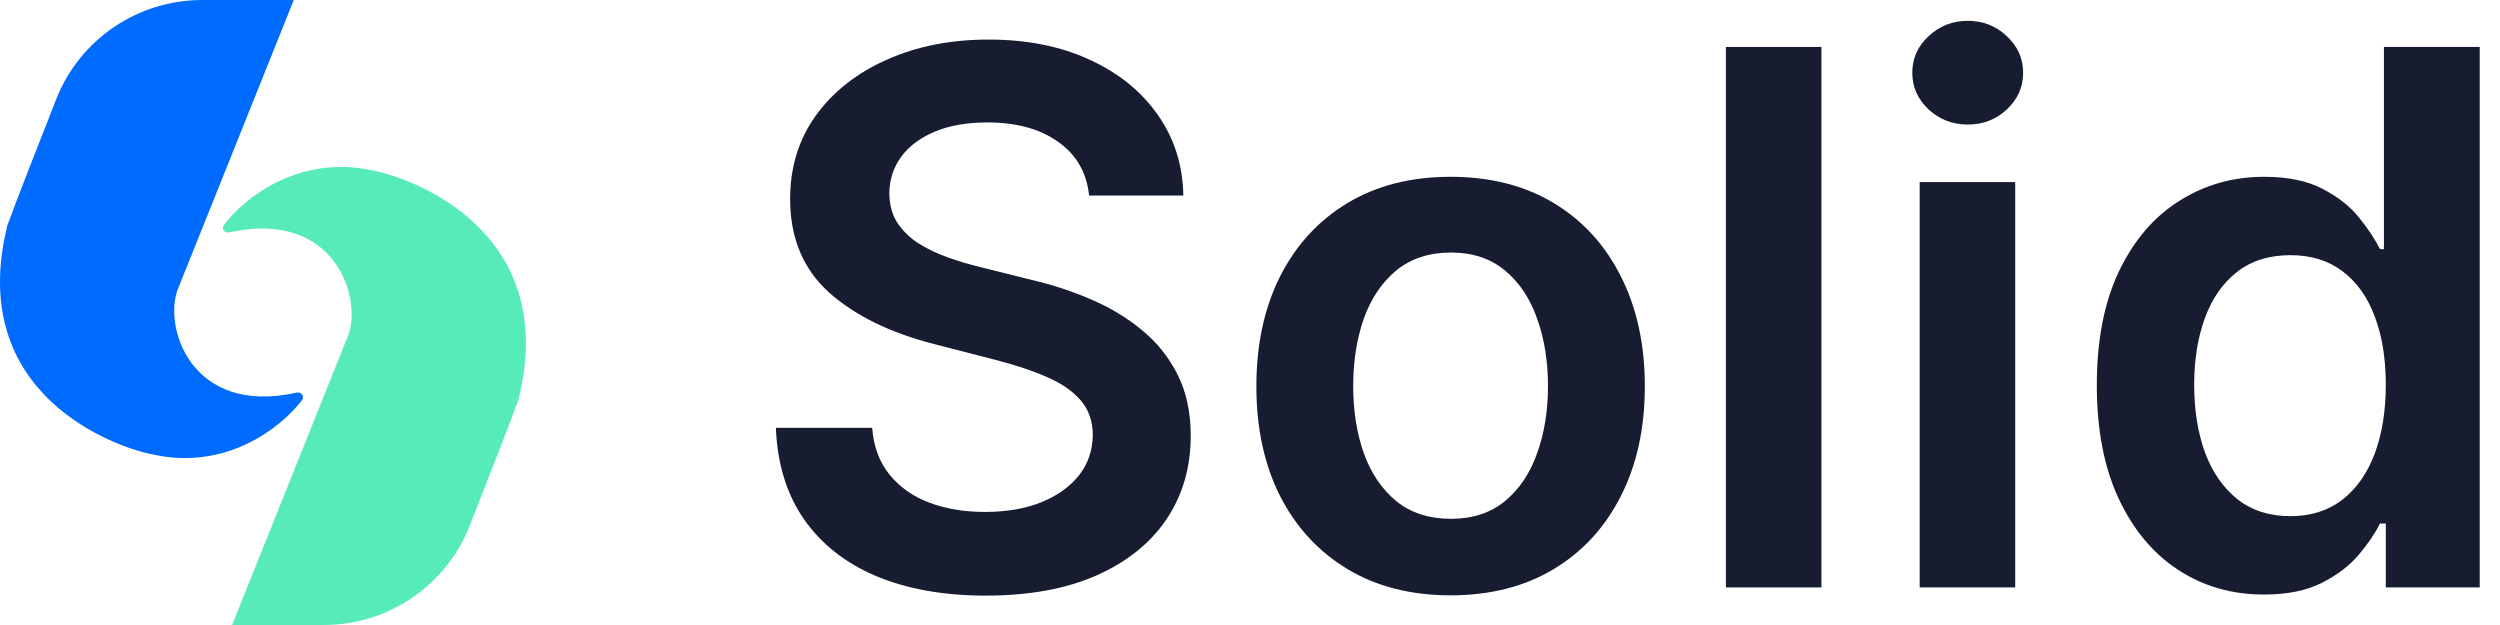
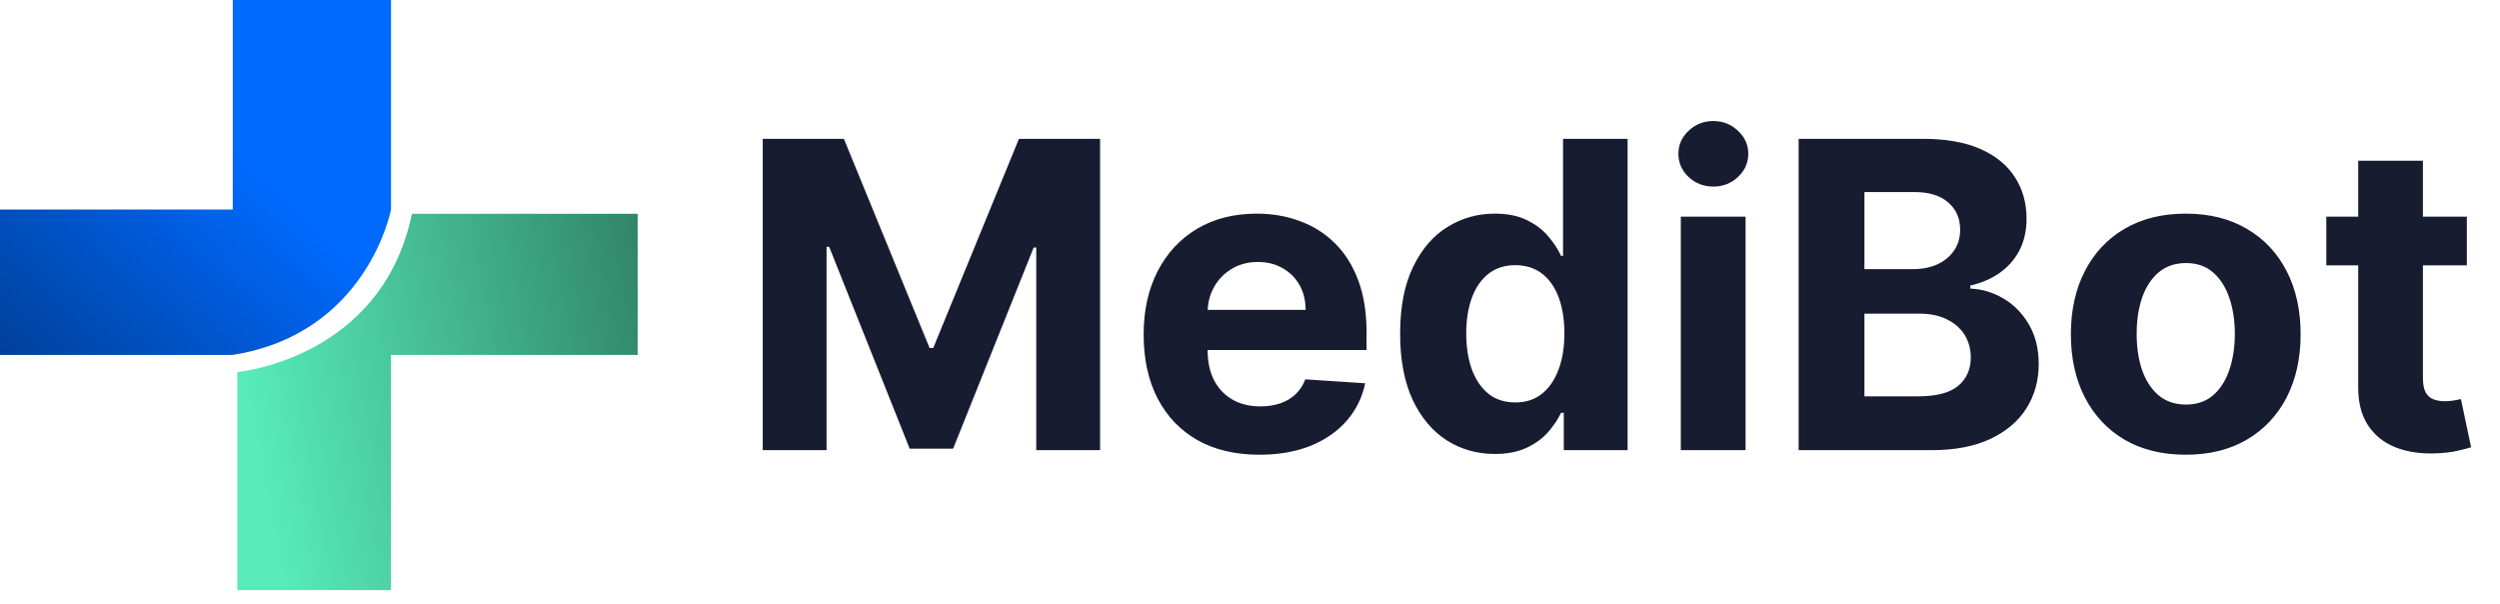
- <svg xmlns="http://www.w3.org/2000/svg" width="120" height="30" viewBox="0 0 120 30" fill="none">
-   <path d="M52.278 9.386C52.16 8.279 51.661 7.418 50.783 6.802C49.913 6.185 48.782 5.877 47.388 5.877C46.409 5.877 45.569 6.025 44.868 6.32C44.167 6.616 43.63 7.017 43.259 7.524C42.887 8.03 42.697 8.609 42.689 9.259C42.689 9.799 42.811 10.268 43.056 10.665C43.31 11.062 43.652 11.4 44.082 11.678C44.513 11.949 44.99 12.177 45.514 12.362C46.037 12.548 46.565 12.704 47.097 12.831L49.529 13.439C50.509 13.667 51.45 13.975 52.354 14.364C53.266 14.752 54.081 15.242 54.799 15.833C55.525 16.424 56.099 17.138 56.521 17.974C56.944 18.81 57.155 19.79 57.155 20.913C57.155 22.433 56.766 23.771 55.989 24.928C55.212 26.077 54.089 26.976 52.62 27.626C51.159 28.268 49.39 28.589 47.312 28.589C45.294 28.589 43.542 28.276 42.056 27.652C40.578 27.027 39.421 26.115 38.585 24.916C37.757 23.716 37.31 22.255 37.242 20.533H41.865C41.933 21.436 42.212 22.188 42.702 22.787C43.191 23.387 43.829 23.835 44.614 24.13C45.408 24.426 46.295 24.573 47.274 24.573C48.296 24.573 49.191 24.422 49.96 24.117C50.737 23.805 51.345 23.374 51.784 22.826C52.223 22.268 52.447 21.618 52.455 20.875C52.447 20.199 52.248 19.642 51.86 19.203C51.471 18.755 50.927 18.384 50.226 18.088C49.533 17.784 48.723 17.514 47.794 17.277L44.842 16.517C42.706 15.968 41.017 15.136 39.775 14.022C38.542 12.899 37.926 11.408 37.926 9.55C37.926 8.022 38.34 6.683 39.167 5.535C40.003 4.386 41.139 3.495 42.575 2.862C44.011 2.22 45.636 1.899 47.452 1.899C49.293 1.899 50.906 2.22 52.291 2.862C53.684 3.495 54.778 4.378 55.571 5.509C56.365 6.633 56.775 7.925 56.8 9.386H52.278Z" fill="#181C31" />
-   <path d="M69.629 28.576C67.729 28.576 66.082 28.158 64.689 27.322C63.295 26.486 62.214 25.317 61.446 23.814C60.686 22.31 60.306 20.554 60.306 18.544C60.306 16.534 60.686 14.773 61.446 13.262C62.214 11.75 63.295 10.576 64.689 9.74C66.082 8.904 67.729 8.486 69.629 8.486C71.529 8.486 73.175 8.904 74.569 9.74C75.962 10.576 77.039 11.75 77.799 13.262C78.567 14.773 78.952 16.534 78.952 18.544C78.952 20.554 78.567 22.31 77.799 23.814C77.039 25.317 75.962 26.486 74.569 27.322C73.175 28.158 71.529 28.576 69.629 28.576ZM69.654 24.903C70.684 24.903 71.546 24.62 72.238 24.054C72.931 23.48 73.446 22.711 73.784 21.749C74.13 20.786 74.303 19.714 74.303 18.531C74.303 17.341 74.13 16.264 73.784 15.301C73.446 14.33 72.931 13.557 72.238 12.983C71.546 12.409 70.684 12.122 69.654 12.122C68.598 12.122 67.72 12.409 67.019 12.983C66.327 13.557 65.807 14.33 65.461 15.301C65.123 16.264 64.954 17.341 64.954 18.531C64.954 19.714 65.123 20.786 65.461 21.749C65.807 22.711 66.327 23.48 67.019 24.054C67.72 24.62 68.598 24.903 69.654 24.903Z" fill="#181C31" />
-   <path d="M87.429 2.254V28.196H82.844V2.254H87.429Z" fill="#181C31" />
-   <path d="M92.144 28.196V8.74H96.73V28.196H92.144ZM94.45 5.978C93.724 5.978 93.099 5.737 92.575 5.256C92.052 4.766 91.79 4.179 91.79 3.495C91.79 2.803 92.052 2.216 92.575 1.735C93.099 1.245 93.724 1 94.45 1C95.185 1 95.809 1.245 96.325 1.735C96.848 2.216 97.11 2.803 97.11 3.495C97.11 4.179 96.848 4.766 96.325 5.256C95.809 5.737 95.185 5.978 94.45 5.978Z" fill="#181C31" />
-   <path d="M108.666 28.538C107.137 28.538 105.769 28.146 104.561 27.36C103.354 26.575 102.4 25.435 101.699 23.94C100.998 22.445 100.647 20.63 100.647 18.493C100.647 16.331 101.002 14.507 101.711 13.021C102.429 11.526 103.396 10.399 104.612 9.639C105.828 8.871 107.184 8.486 108.678 8.486C109.818 8.486 110.756 8.681 111.49 9.069C112.225 9.449 112.808 9.909 113.238 10.45C113.669 10.982 114.003 11.484 114.239 11.957H114.429V2.254H119.027V28.196H114.518V25.131H114.239C114.003 25.604 113.661 26.106 113.213 26.638C112.765 27.162 112.174 27.609 111.44 27.981C110.705 28.352 109.78 28.538 108.666 28.538ZM109.945 24.776C110.916 24.776 111.744 24.514 112.428 23.991C113.112 23.459 113.631 22.72 113.986 21.774C114.34 20.828 114.518 19.726 114.518 18.468C114.518 17.21 114.34 16.116 113.986 15.187C113.64 14.258 113.124 13.536 112.44 13.021C111.765 12.506 110.933 12.248 109.945 12.248C108.923 12.248 108.07 12.514 107.386 13.046C106.702 13.579 106.187 14.313 105.841 15.251C105.495 16.188 105.321 17.26 105.321 18.468C105.321 19.684 105.495 20.769 105.841 21.723C106.195 22.669 106.715 23.417 107.399 23.965C108.091 24.506 108.94 24.776 109.945 24.776Z" fill="#181C31" />
-   <path d="M14.102 0H9.707C6.616 0 3.835 1.881 2.701 4.755C1.758 7.145 0.8 9.599 0.355 10.815C-1.673 18.959 5.567 21.499 7.391 21.825C10.832 22.572 13.475 20.565 14.498 19.201C14.634 19.019 14.459 18.797 14.236 18.846C9.092 19.986 7.801 15.571 8.564 13.812L14.102 0Z" fill="#006BFF" />
-   <path d="M11.14 30L15.536 30C18.626 30 21.407 28.119 22.541 25.245C23.484 22.855 24.442 20.401 24.887 19.185C26.915 11.041 19.675 8.501 17.851 8.175C14.41 7.428 11.767 9.435 10.745 10.799C10.608 10.981 10.783 11.203 11.006 11.154C16.15 10.014 17.441 14.429 16.678 16.188L11.14 30Z" fill="#57EBB9" />
+ <svg xmlns="http://www.w3.org/2000/svg" width="145" height="35" viewBox="0 0 145 35" fill="none">
+   <path d="M22.688 0H13.505V12.153H0V20.585H13.505C21.337 19.345 22.688 12.153 22.688 12.153V0Z" fill="url(#paint0_linear_1103_6816)" />
+   <path d="M13.772 34.227H22.685V20.586H37V12.401H23.902C22.145 20.834 13.772 21.578 13.772 21.578V34.227Z" fill="url(#paint1_linear_1103_6816)" />
+   <path d="M44.257 8.053H48.965L53.938 20.185H54.149L59.122 8.053H63.83V26.109H60.127V14.357H59.977L55.304 26.021H52.782L48.11 14.313H47.96V26.109H44.257V8.053ZM73.076 26.374C71.683 26.374 70.484 26.092 69.479 25.527C68.48 24.957 67.71 24.152 67.169 23.112C66.628 22.066 66.358 20.828 66.358 19.4C66.358 18.007 66.628 16.784 67.169 15.732C67.71 14.68 68.471 13.86 69.453 13.272C70.44 12.685 71.598 12.391 72.926 12.391C73.82 12.391 74.651 12.535 75.421 12.823C76.197 13.105 76.873 13.531 77.449 14.101C78.031 14.671 78.484 15.388 78.807 16.252C79.13 17.111 79.292 18.116 79.292 19.268V20.299H67.857V17.972H75.756C75.756 17.431 75.639 16.952 75.404 16.535C75.169 16.117 74.842 15.791 74.425 15.556C74.014 15.315 73.535 15.194 72.988 15.194C72.418 15.194 71.912 15.327 71.472 15.591C71.037 15.85 70.696 16.2 70.449 16.64C70.202 17.075 70.076 17.56 70.07 18.095V20.308C70.07 20.978 70.193 21.557 70.44 22.045C70.693 22.533 71.048 22.909 71.507 23.173C71.965 23.438 72.509 23.57 73.138 23.57C73.555 23.57 73.937 23.511 74.284 23.394C74.631 23.276 74.928 23.1 75.174 22.865C75.421 22.63 75.609 22.342 75.739 22.001L79.213 22.23C79.036 23.065 78.675 23.794 78.128 24.417C77.587 25.034 76.888 25.516 76.03 25.863C75.177 26.203 74.193 26.374 73.076 26.374ZM86.733 26.33C85.704 26.33 84.773 26.065 83.938 25.536C83.109 25.001 82.451 24.217 81.963 23.182C81.481 22.142 81.24 20.866 81.24 19.356C81.24 17.804 81.49 16.514 81.99 15.485C82.489 14.451 83.154 13.678 83.982 13.167C84.817 12.649 85.731 12.391 86.724 12.391C87.483 12.391 88.114 12.52 88.62 12.779C89.131 13.031 89.543 13.349 89.854 13.731C90.172 14.107 90.413 14.477 90.577 14.842H90.692V8.053H94.439V26.109H90.736V23.941H90.577C90.401 24.317 90.151 24.69 89.828 25.06C89.51 25.425 89.096 25.727 88.585 25.968C88.079 26.209 87.462 26.33 86.733 26.33ZM87.923 23.341C88.529 23.341 89.04 23.176 89.457 22.847C89.881 22.512 90.204 22.045 90.427 21.445C90.656 20.846 90.771 20.143 90.771 19.338C90.771 18.533 90.659 17.834 90.436 17.24C90.213 16.646 89.889 16.188 89.466 15.864C89.043 15.541 88.529 15.38 87.923 15.38C87.306 15.38 86.786 15.547 86.363 15.882C85.94 16.217 85.619 16.681 85.402 17.275C85.184 17.869 85.076 18.556 85.076 19.338C85.076 20.126 85.184 20.822 85.402 21.428C85.625 22.027 85.945 22.497 86.363 22.838C86.786 23.173 87.306 23.341 87.923 23.341ZM97.527 26.109V12.567H101.283V26.109H97.527ZM99.414 10.821C98.855 10.821 98.376 10.636 97.977 10.266C97.583 9.89 97.386 9.44 97.386 8.917C97.386 8.4 97.583 7.956 97.977 7.586C98.376 7.209 98.855 7.021 99.414 7.021C99.972 7.021 100.448 7.209 100.842 7.586C101.242 7.956 101.441 8.4 101.441 8.917C101.441 9.44 101.242 9.89 100.842 10.266C100.448 10.636 99.972 10.821 99.414 10.821ZM104.362 26.109V8.053H111.592C112.92 8.053 114.028 8.25 114.915 8.644C115.803 9.037 116.47 9.584 116.917 10.284C117.363 10.977 117.587 11.777 117.587 12.682C117.587 13.387 117.446 14.007 117.164 14.542C116.882 15.071 116.494 15.506 116 15.847C115.512 16.182 114.954 16.42 114.325 16.561V16.737C115.012 16.767 115.656 16.961 116.256 17.319C116.861 17.678 117.352 18.18 117.728 18.827C118.104 19.468 118.292 20.232 118.292 21.119C118.292 22.077 118.054 22.933 117.578 23.685C117.108 24.431 116.411 25.022 115.488 25.457C114.566 25.892 113.428 26.109 112.076 26.109H104.362ZM108.18 22.988H111.292C112.356 22.988 113.132 22.785 113.619 22.38C114.107 21.968 114.351 21.422 114.351 20.74C114.351 20.24 114.231 19.8 113.99 19.418C113.749 19.035 113.405 18.736 112.958 18.518C112.517 18.301 111.991 18.192 111.38 18.192H108.18V22.988ZM108.18 15.609H111.01C111.533 15.609 111.997 15.518 112.403 15.335C112.814 15.147 113.137 14.883 113.373 14.542C113.613 14.201 113.734 13.793 113.734 13.316C113.734 12.664 113.502 12.138 113.037 11.738C112.579 11.339 111.927 11.139 111.08 11.139H108.18V15.609ZM126.824 26.374C125.455 26.374 124.271 26.083 123.271 25.501C122.278 24.913 121.511 24.096 120.97 23.05C120.429 21.998 120.159 20.778 120.159 19.391C120.159 17.992 120.429 16.77 120.97 15.723C121.511 14.671 122.278 13.854 123.271 13.272C124.271 12.685 125.455 12.391 126.824 12.391C128.194 12.391 129.375 12.685 130.369 13.272C131.368 13.854 132.138 14.671 132.679 15.723C133.219 16.77 133.49 17.992 133.49 19.391C133.49 20.778 133.219 21.998 132.679 23.05C132.138 24.096 131.368 24.913 130.369 25.501C129.375 26.083 128.194 26.374 126.824 26.374ZM126.842 23.464C127.465 23.464 127.985 23.288 128.403 22.935C128.82 22.577 129.134 22.089 129.346 21.472C129.563 20.855 129.672 20.152 129.672 19.365C129.672 18.577 129.563 17.875 129.346 17.258C129.134 16.64 128.82 16.152 128.403 15.794C127.985 15.435 127.465 15.256 126.842 15.256C126.213 15.256 125.684 15.435 125.255 15.794C124.832 16.152 124.512 16.64 124.294 17.258C124.082 17.875 123.977 18.577 123.977 19.365C123.977 20.152 124.082 20.855 124.294 21.472C124.512 22.089 124.832 22.577 125.255 22.935C125.684 23.288 126.213 23.464 126.842 23.464ZM143.135 12.567V15.388H134.98V12.567H143.135ZM136.831 9.323H140.587V21.948C140.587 22.295 140.64 22.565 140.746 22.759C140.852 22.947 140.999 23.079 141.187 23.156C141.381 23.232 141.604 23.27 141.857 23.27C142.033 23.27 142.209 23.256 142.386 23.226C142.562 23.191 142.697 23.165 142.791 23.147L143.382 25.942C143.194 26.001 142.929 26.068 142.589 26.145C142.248 26.227 141.833 26.277 141.345 26.294C140.44 26.33 139.647 26.209 138.965 25.933C138.289 25.657 137.763 25.228 137.387 24.646C137.011 24.064 136.825 23.329 136.831 22.442V9.323Z" fill="#181C30" />
+   <defs>
+     <linearGradient id="paint0_linear_1103_6816" x1="11.884" y1="6.944" x2="-0.46" y2="20.383" gradientUnits="userSpaceOnUse">
+       <stop stop-color="#006AFF" />
+       <stop offset="1" stop-color="#004099" />
+     </linearGradient>
+     <linearGradient id="paint1_linear_1103_6816" x1="14.312" y1="21.826" x2="37.956" y2="17.437" gradientUnits="userSpaceOnUse">
+       <stop stop-color="#57EBB9" />
+       <stop offset="1" stop-color="#318569" />
+     </linearGradient>
+   </defs>
</svg>
